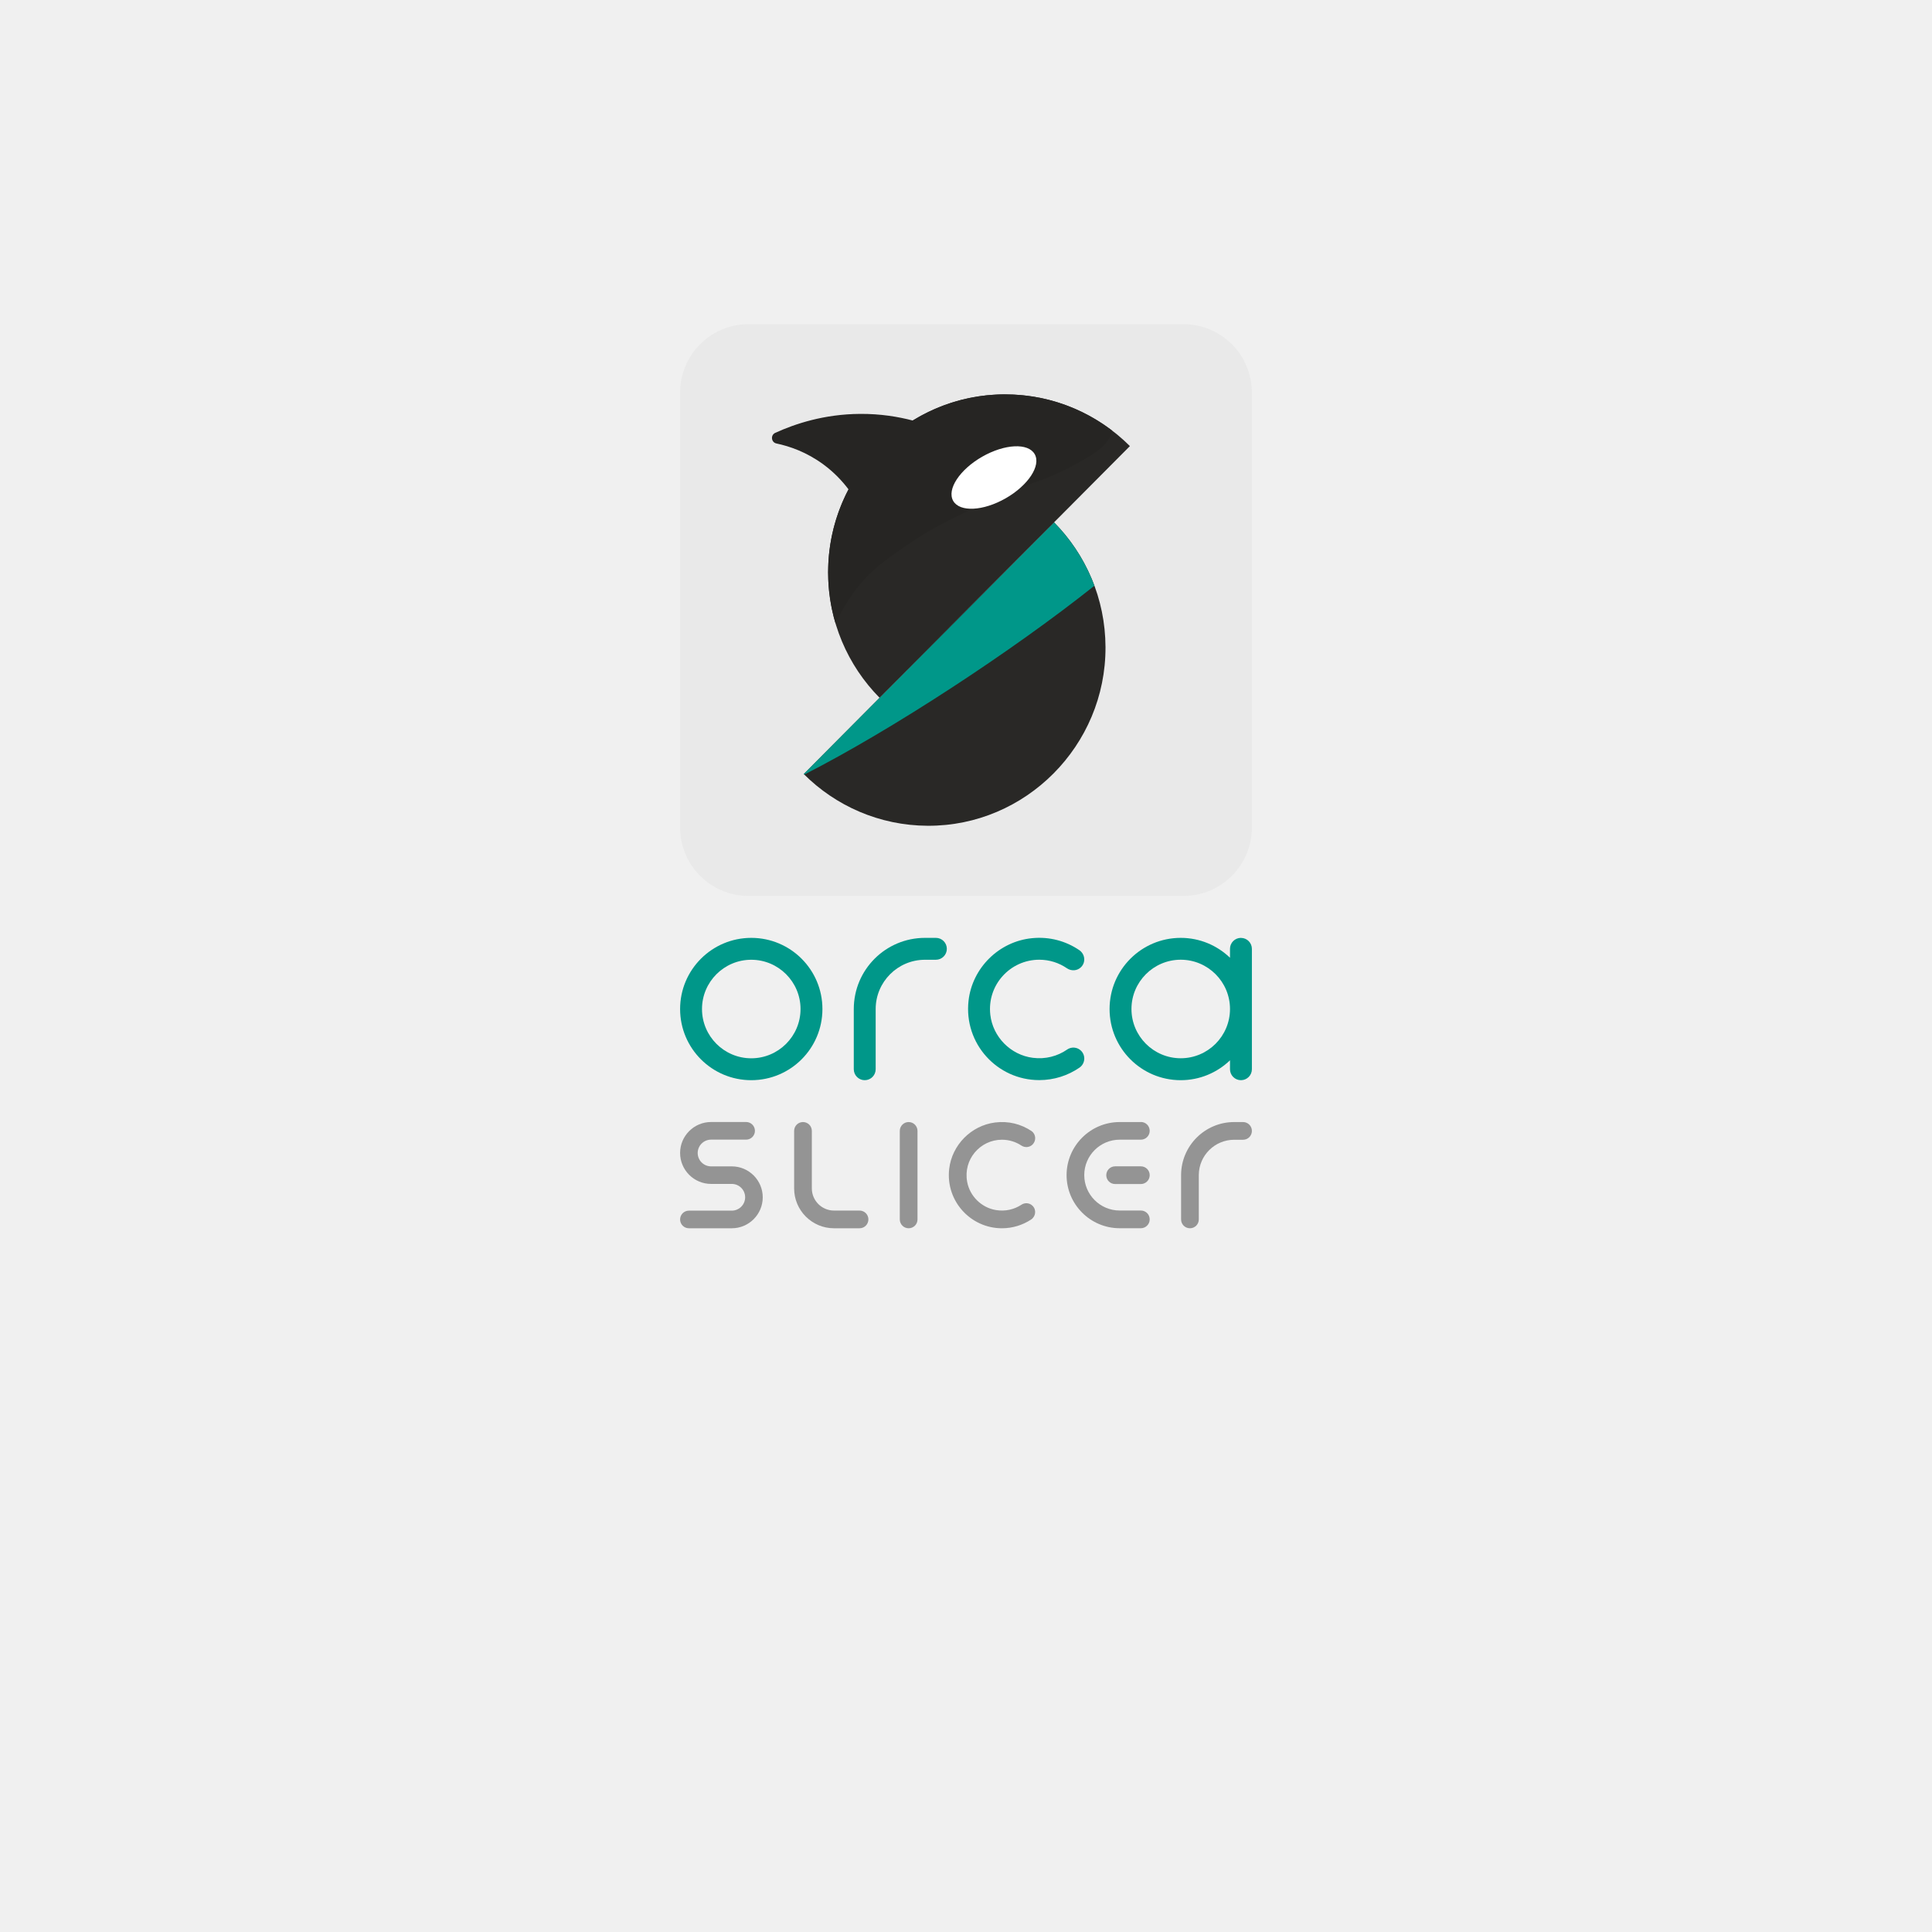
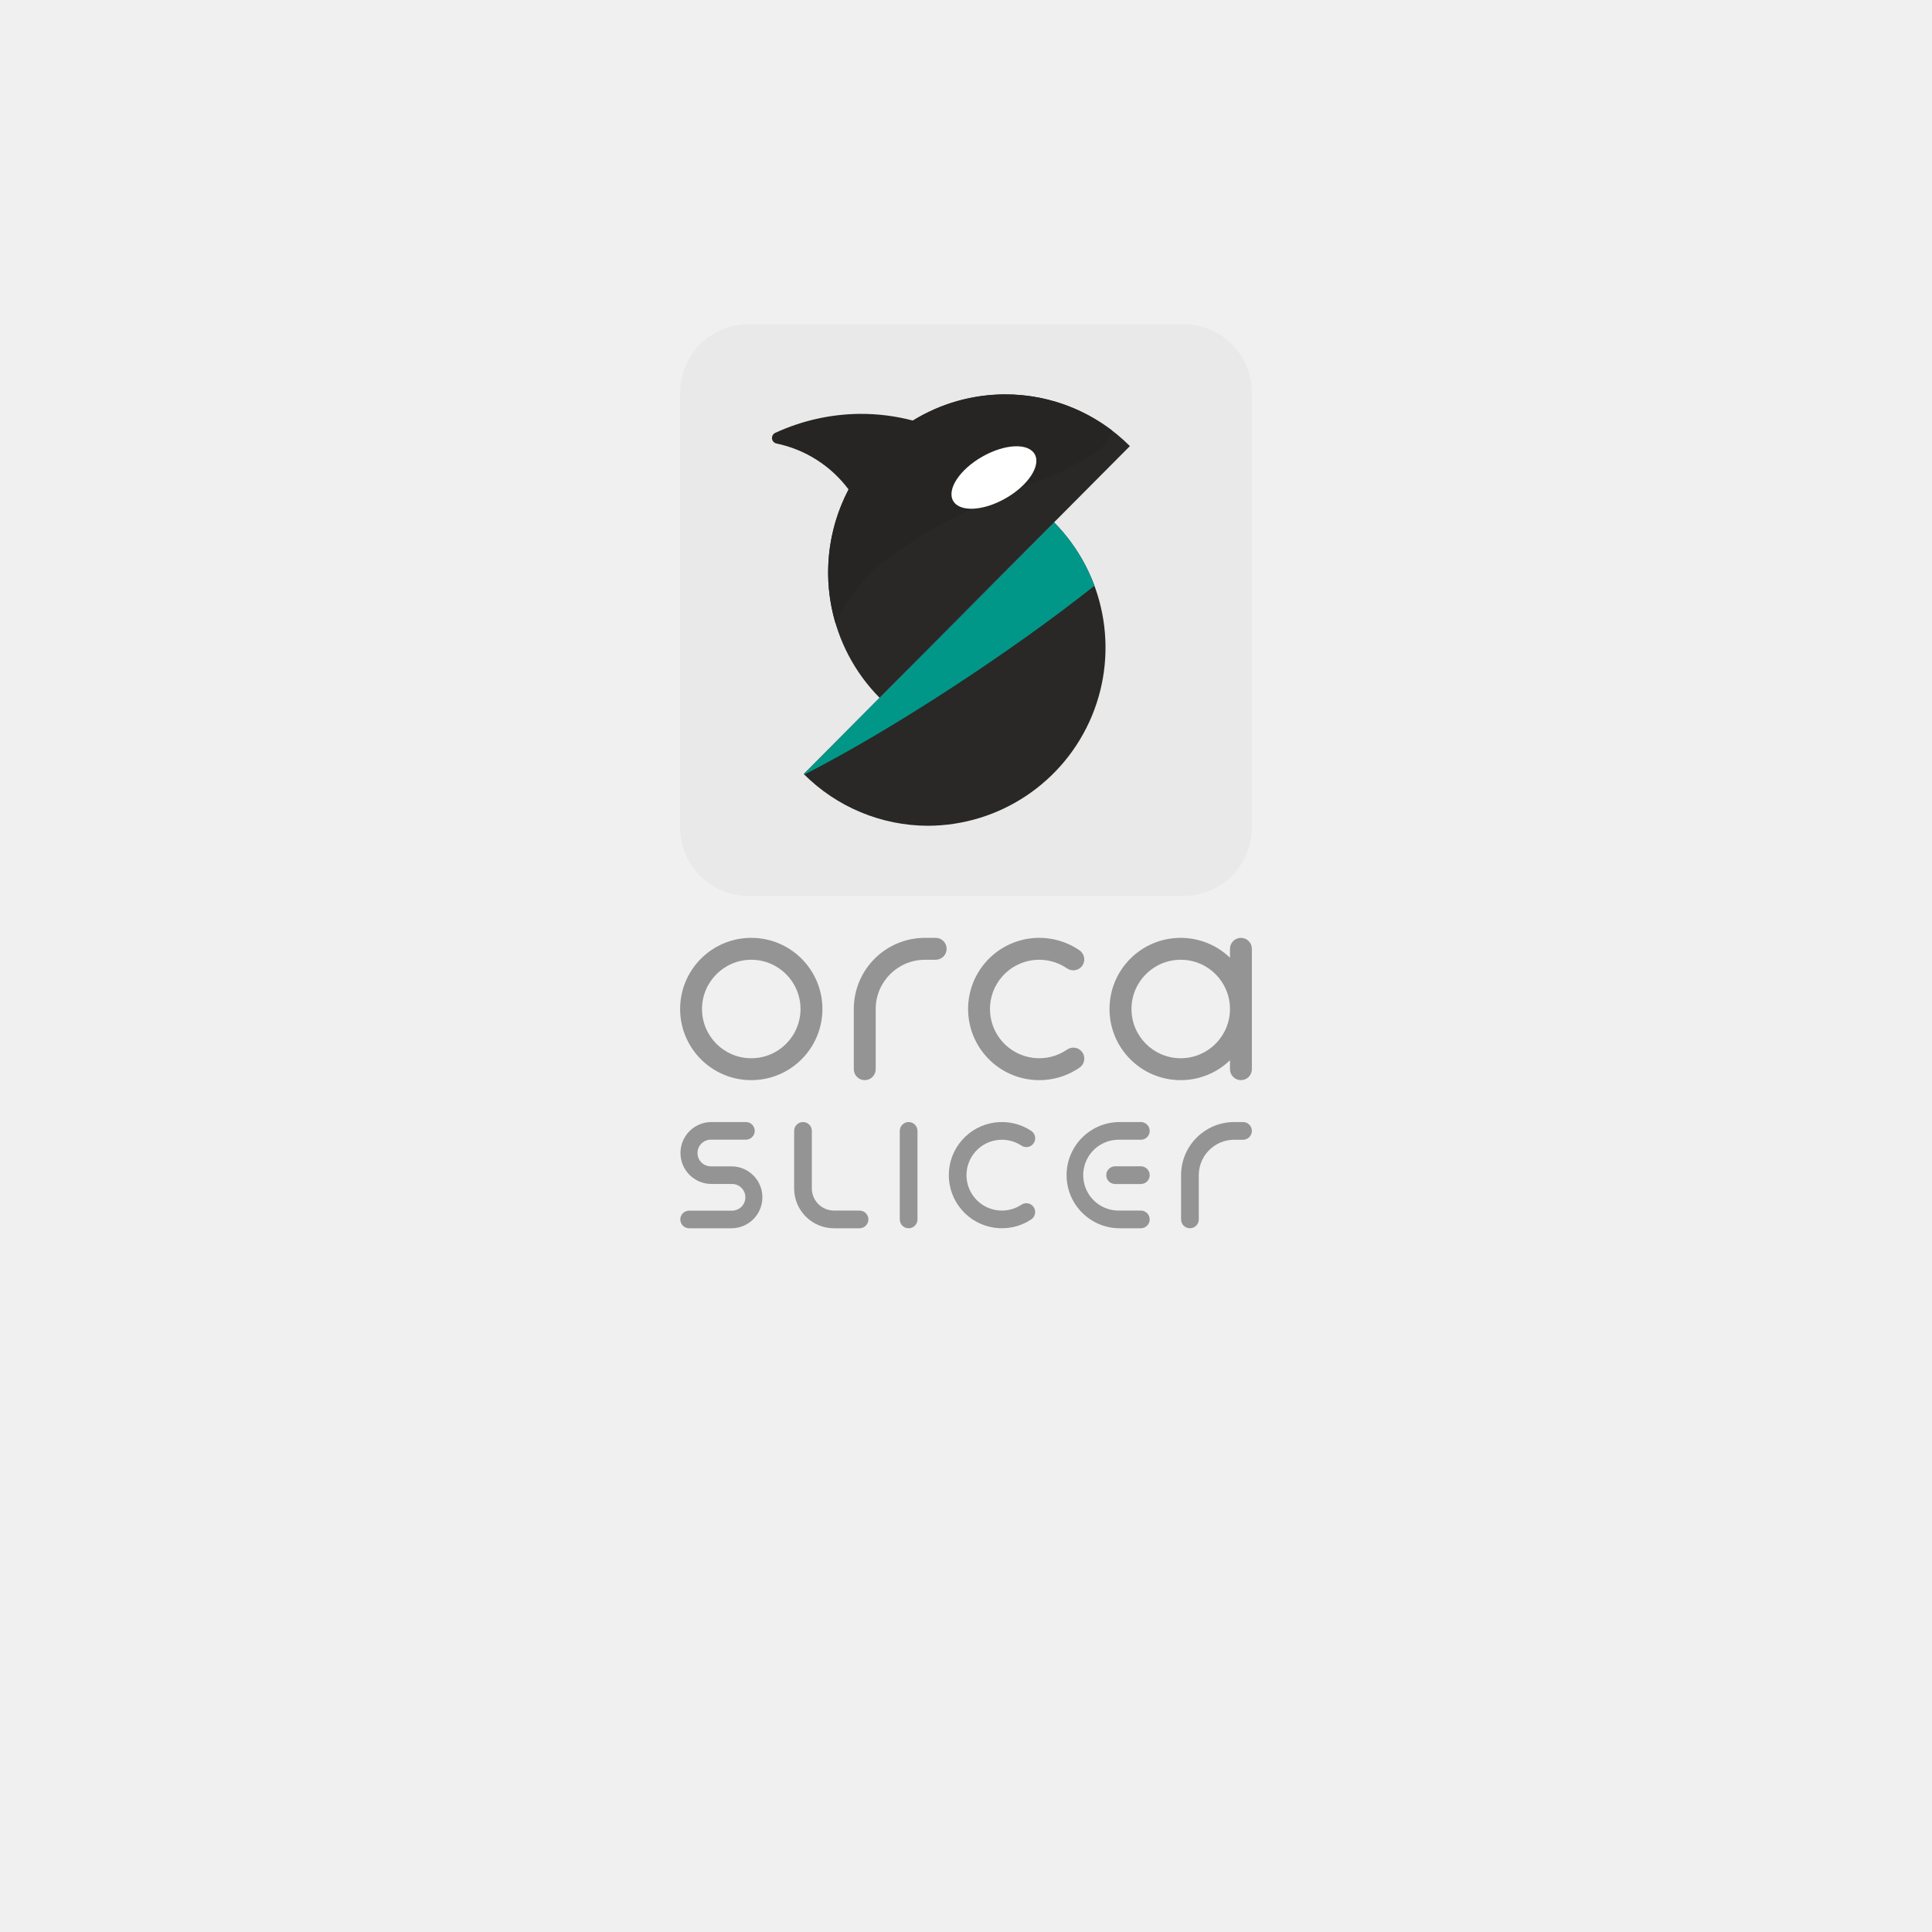
- <svg xmlns="http://www.w3.org/2000/svg" id="a" width="480" height="480" viewBox="0 0 480 480">
-   <g id="b">
-     <g id="c">
-       <rect x="168.97" y="80.54" width="142.05" height="142.05" rx="17" ry="17" style="fill:#e9e9e9;" />
-     </g>
-   </g>
-   <g id="d">
-     <path id="e" d="M199.69,192.31c7.91,7.9,18.79,12.8,30.81,12.85,24.33.1,44.25-19.93,44.16-44.4-.05-12.09-4.92-23.03-12.78-30.98l-62.19,62.53Z" style="fill:#292826;" />
-   </g>
-   <g id="f">
-     <path id="g" d="M261.88,129.78l-62.19,62.53s.09.09.13.13c21.79-11.11,51.62-30.64,72.08-46.91-2.21-5.96-5.66-11.32-10.03-15.75" style="fill:#009789;" />
-   </g>
-   <g id="h">
-     <path id="i" d="M249.72,97.98c-24.29,0-43.97,19.8-43.97,44.22,0,12.16,4.88,23.17,12.78,31.16l62.19-62.53c-7.95-7.94-18.9-12.85-30.99-12.85" style="fill:#292826;" />
-   </g>
-   <g id="j">
-     <path id="k" d="M249.72,97.98c-8.41,0-16.27,2.38-22.95,6.5-3.58-.94-8.02-1.69-13.12-1.65-8.89.06-16.12,2.46-21.04,4.71-1.22.56-1.02,2.37.29,2.64,3.23.68,7.49,2.12,11.7,5.23,2.66,1.96,4.68,4.14,6.21,6.17-3.23,6.16-5.07,13.17-5.07,20.62,0,4.44.65,8.73,1.87,12.78,1.86-4.12,3.81-6.88,4.44-7.74,4.04-5.55,8.31-8.44,14.62-12.7,4.65-3.14,11.1-6.83,29.65-14.45,0,0,5.8-1.63,13.58-6.26,3.1-1.84,5.46-3.58,6.21-6.31.05-.19.1-.38.14-.57-7.38-5.62-16.57-8.96-26.53-8.96" style="fill:#262523;" />
-   </g>
-   <g id="l">
-     <path id="m" d="M257.07,112.84c1.61,2.85-1.62,7.76-7.21,10.96-5.6,3.2-11.44,3.48-13.05.63-1.61-2.85,1.62-7.76,7.21-10.96,5.6-3.2,11.44-3.48,13.05-.63" style="fill:#fff;" />
-   </g>
-   <path d="M225.75,278.77c-1.21,0-2.2.98-2.2,2.2v21.99c0,1.21.98,2.2,2.2,2.2s2.2-.98,2.2-2.2v-21.99c0-1.21-.98-2.2-2.2-2.2Z" style="fill:#949494;" />
-   <path d="M283.44,278.77h-5.26c-7.27,0-13.19,5.92-13.19,13.19s5.92,13.19,13.19,13.19h5.26c1.21,0,2.2-.98,2.2-2.2s-.98-2.2-2.2-2.2h-5.26c-4.85,0-8.8-3.95-8.8-8.8s3.95-8.8,8.8-8.8h5.26c1.21,0,2.2-.98,2.2-2.2s-.98-2.2-2.2-2.2Z" style="fill:#949494;" />
-   <path d="M283.44,289.77h-6.39c-1.21,0-2.2.98-2.2,2.2s.98,2.2,2.2,2.2h6.39c1.21,0,2.2-.98,2.2-2.2s-.98-2.2-2.2-2.2Z" style="fill:#949494;" />
-   <path d="M181.81,305.16h-10.65c-1.21,0-2.19-.98-2.19-2.19s.98-2.19,2.19-2.19h10.65c1.83,0,3.32-1.49,3.32-3.32s-1.49-3.32-3.32-3.32h-5.15c-4.24,0-7.69-3.45-7.69-7.69s3.45-7.69,7.69-7.69h8.71c1.21,0,2.19.98,2.19,2.19s-.98,2.19-2.19,2.19h-8.71c-1.83,0-3.32,1.49-3.32,3.32s1.49,3.32,3.32,3.32h5.15c4.24,0,7.69,3.45,7.69,7.69s-3.45,7.69-7.69,7.69Z" style="fill:#949494;" />
-   <path d="M253.77,299.31c-1.78,1.17-4,1.72-6.36,1.32-3.57-.6-6.46-3.44-7.12-7-1.03-5.58,3.24-10.47,8.64-10.47,1.78,0,3.44.53,4.83,1.45.88.58,2.04.48,2.78-.26h0c.97-.97.84-2.6-.29-3.36-2.53-1.7-5.68-2.54-9.04-2.11-5.94.76-10.71,5.6-11.39,11.55-.9,7.96,5.33,14.73,13.11,14.73,2.67,0,5.15-.8,7.23-2.16,1.18-.78,1.38-2.42.38-3.42h0c-.74-.74-1.9-.85-2.77-.27Z" style="fill:#949494;" />
-   <path d="M213.55,300.76h-6.35c-3.03,0-5.5-2.47-5.5-5.5v-14.29c0-1.21-.98-2.2-2.2-2.2s-2.2.98-2.2,2.2v14.29c0,5.46,4.44,9.9,9.9,9.9h6.35c1.21,0,2.2-.98,2.2-2.2s-.98-2.2-2.2-2.2Z" style="fill:#949494;" />
-   <path d="M308.83,283.17h-2.2c-4.82,0-8.75,3.9-8.79,8.72v11.07c0,1.21-.98,2.2-2.2,2.2s-2.2-.98-2.2-2.2v-11.07c.04-7.24,5.94-13.12,13.19-13.12h2.2c1.21,0,2.2.98,2.2,2.2s-.98,2.2-2.2,2.2Z" style="fill:#949494;" />
-   <path d="M186.65,238.45c6.75,0,12.24,5.49,12.24,12.24s-5.49,12.24-12.24,12.24-12.24-5.49-12.24-12.24,5.49-12.24,12.24-12.24M186.65,233.01c-9.76,0-17.68,7.91-17.68,17.68s7.91,17.68,17.68,17.68,17.68-7.91,17.68-17.68-7.91-17.68-17.68-17.68h0Z" style="fill:#009789;" />
-   <path d="M308.31,233.01c-1.5,0-2.72,1.22-2.72,2.72v2.22c-3.18-3.05-7.48-4.94-12.24-4.94-9.76,0-17.68,7.91-17.68,17.68s7.91,17.68,17.68,17.68c4.75,0,9.06-1.89,12.24-4.94v2.22c0,1.5,1.22,2.72,2.72,2.72s2.72-1.22,2.72-2.72v-29.91c0-1.5-1.22-2.72-2.72-2.72ZM293.35,262.92c-6.75,0-12.24-5.49-12.24-12.24s5.49-12.24,12.24-12.24,12.24,5.49,12.24,12.24-5.49,12.24-12.24,12.24Z" style="fill:#009789;" />
-   <path d="M232.52,233.01h-2.72c-9.76,0-17.68,7.91-17.68,17.68v14.96c0,1.5,1.22,2.72,2.72,2.72s2.72-1.22,2.72-2.72v-14.96c0-6.75,5.49-12.24,12.24-12.24h0s2.72,0,2.72,0c1.5,0,2.72-1.22,2.72-2.72s-1.22-2.72-2.72-2.72Z" style="fill:#009789;" />
-   <path d="M265.11,260.77c-2.37,1.63-5.34,2.45-8.51,2.04-5.51-.7-9.94-5.19-10.56-10.71-.84-7.38,4.94-13.66,12.16-13.66,2.55,0,4.91.78,6.87,2.12,1.1.75,2.57.67,3.52-.28h0c1.22-1.22.99-3.23-.43-4.21-3.29-2.25-7.39-3.42-11.77-2.98-8.19.81-14.84,7.37-15.76,15.55-1.19,10.67,7.13,19.71,17.56,19.71,3.71,0,7.15-1.14,10-3.1,1.41-.97,1.61-2.98.4-4.19h0c-.93-.93-2.39-1.05-3.48-.3Z" style="fill:#009789;" />
+ <svg xmlns="http://www.w3.org/2000/svg" width="480" height="480" viewBox="0 0 480 480">
+   <rect x="168.974" y="80.544" width="142.052" height="142.052" rx="17" style="fill:#e9e9e9" />
+   <path d="M199.693,192.309a43.716,43.716,0,0,0,30.813,12.851,44.266,44.266,0,0,0,31.375-75.382Z" style="fill:#292826" />
+   <path d="M261.881,129.778l-62.188,62.531c.044.044.09.087.135.131,21.787-11.113,51.619-30.64,72.085-46.914a44.288,44.288,0,0,0-10.032-15.748" style="fill:#009789" />
+   <path d="M249.723,97.98a44.268,44.268,0,0,0-31.193,75.383l62.187-62.531A43.712,43.712,0,0,0,249.723,97.98" style="fill:#292826" />
+   <path d="M249.723,97.98a43.59,43.59,0,0,0-22.952,6.5,50.592,50.592,0,0,0-13.118-1.655,51.253,51.253,0,0,0-21.035,4.715,1.4,1.4,0,0,0,.288,2.644,29.994,29.994,0,0,1,17.908,11.4,44.554,44.554,0,0,0-3.2,33.391,44.117,44.117,0,0,1,4.438-7.74c4.038-5.549,8.308-8.437,14.616-12.7,4.646-3.143,11.1-6.83,29.652-14.454a63.117,63.117,0,0,0,13.584-6.261c3.1-1.844,5.462-3.585,6.209-6.307q.079-.288.144-.568a43.612,43.612,0,0,0-26.535-8.96" style="fill:#262523" />
+   <path d="M257.068,112.841c1.613,2.853-1.615,7.758-7.211,10.958s-11.439,3.482-13.052.63,1.615-7.758,7.211-10.958,11.439-3.482,13.052-.63" style="fill:#fff" />
+   <path d="M225.746,278.771a2.2,2.2,0,0,0-2.2,2.2v21.99a2.2,2.2,0,0,0,4.4,0V280.97A2.2,2.2,0,0,0,225.746,278.771Z" style="fill:#949494" />
+   <path d="M283.441,278.771h-5.255a13.194,13.194,0,0,0,0,26.388h5.255a2.2,2.2,0,1,0,0-4.4h-5.255a8.8,8.8,0,1,1,0-17.592h5.255a2.2,2.2,0,0,0,0-4.4Z" style="fill:#949494" />
+   <path d="M283.441,289.766h-6.392a2.2,2.2,0,1,0,0,4.4h6.392a2.2,2.2,0,1,0,0-4.4Z" style="fill:#949494" />
+   <path d="M181.812,305.159H171.16a2.187,2.187,0,0,1,0-4.373h10.652a3.318,3.318,0,1,0,0-6.635h-5.148a7.691,7.691,0,0,1,0-15.381h8.706a2.187,2.187,0,0,1,0,4.373h-8.706a3.318,3.318,0,1,0,0,6.635h5.148a7.691,7.691,0,0,1,0,15.381Z" style="fill:#949494" />
+   <path d="M253.771,299.308a8.8,8.8,0,1,1-.01-14.692,2.205,2.205,0,0,0,2.783-.262h0a2.192,2.192,0,0,0-.294-3.363,13.194,13.194,0,1,0-.085,22,2.213,2.213,0,0,0,.38-3.418l0,0A2.2,2.2,0,0,0,253.771,299.308Z" style="fill:#949494" />
+   <path d="M213.55,300.761H207.2a5.5,5.5,0,0,1-5.5-5.5V280.969a2.2,2.2,0,1,0-4.4,0v14.294a9.907,9.907,0,0,0,9.895,9.9h6.355a2.2,2.2,0,1,0,0-4.4Z" style="fill:#949494" />
+   <path d="M308.827,283.169h-2.2a8.8,8.8,0,0,0-8.792,8.719V302.96a2.2,2.2,0,0,1-4.4,0V291.888a13.207,13.207,0,0,1,13.19-13.117h2.2a2.2,2.2,0,1,1,0,4.4Z" style="fill:#949494" />
+   <path d="M186.65,238.448a12.236,12.236,0,1,1-12.236,12.235,12.25,12.25,0,0,1,12.236-12.235m0-5.441a17.676,17.676,0,1,0,17.676,17.676,17.676,17.676,0,0,0-17.676-17.676Z" style="fill:#949494" />
+   <path d="M308.306,233.007a2.72,2.72,0,0,0-2.72,2.721v2.218a17.676,17.676,0,1,0,0,25.475v2.218a2.72,2.72,0,1,0,5.44,0V235.728A2.72,2.72,0,0,0,308.306,233.007ZM293.35,262.919a12.236,12.236,0,1,1,12.236-12.236A12.25,12.25,0,0,1,293.35,262.919Z" style="fill:#949494" />
+   <path d="M232.518,233.007H229.8a17.676,17.676,0,0,0-17.676,17.676v14.956a2.72,2.72,0,1,0,5.44,0V250.683A12.25,12.25,0,0,1,229.8,238.448h2.72a2.721,2.721,0,0,0,0-5.441Z" style="fill:#949494" />
+   <path d="M265.11,260.773a12.235,12.235,0,1,1-.04-20.207,2.757,2.757,0,0,0,3.52-.279h0a2.74,2.74,0,0,0-.433-4.207,17.676,17.676,0,1,0,.036,29.182,2.732,2.732,0,0,0,.4-4.185l0,0A2.724,2.724,0,0,0,265.11,260.773Z" style="fill:#949494" />
</svg>
